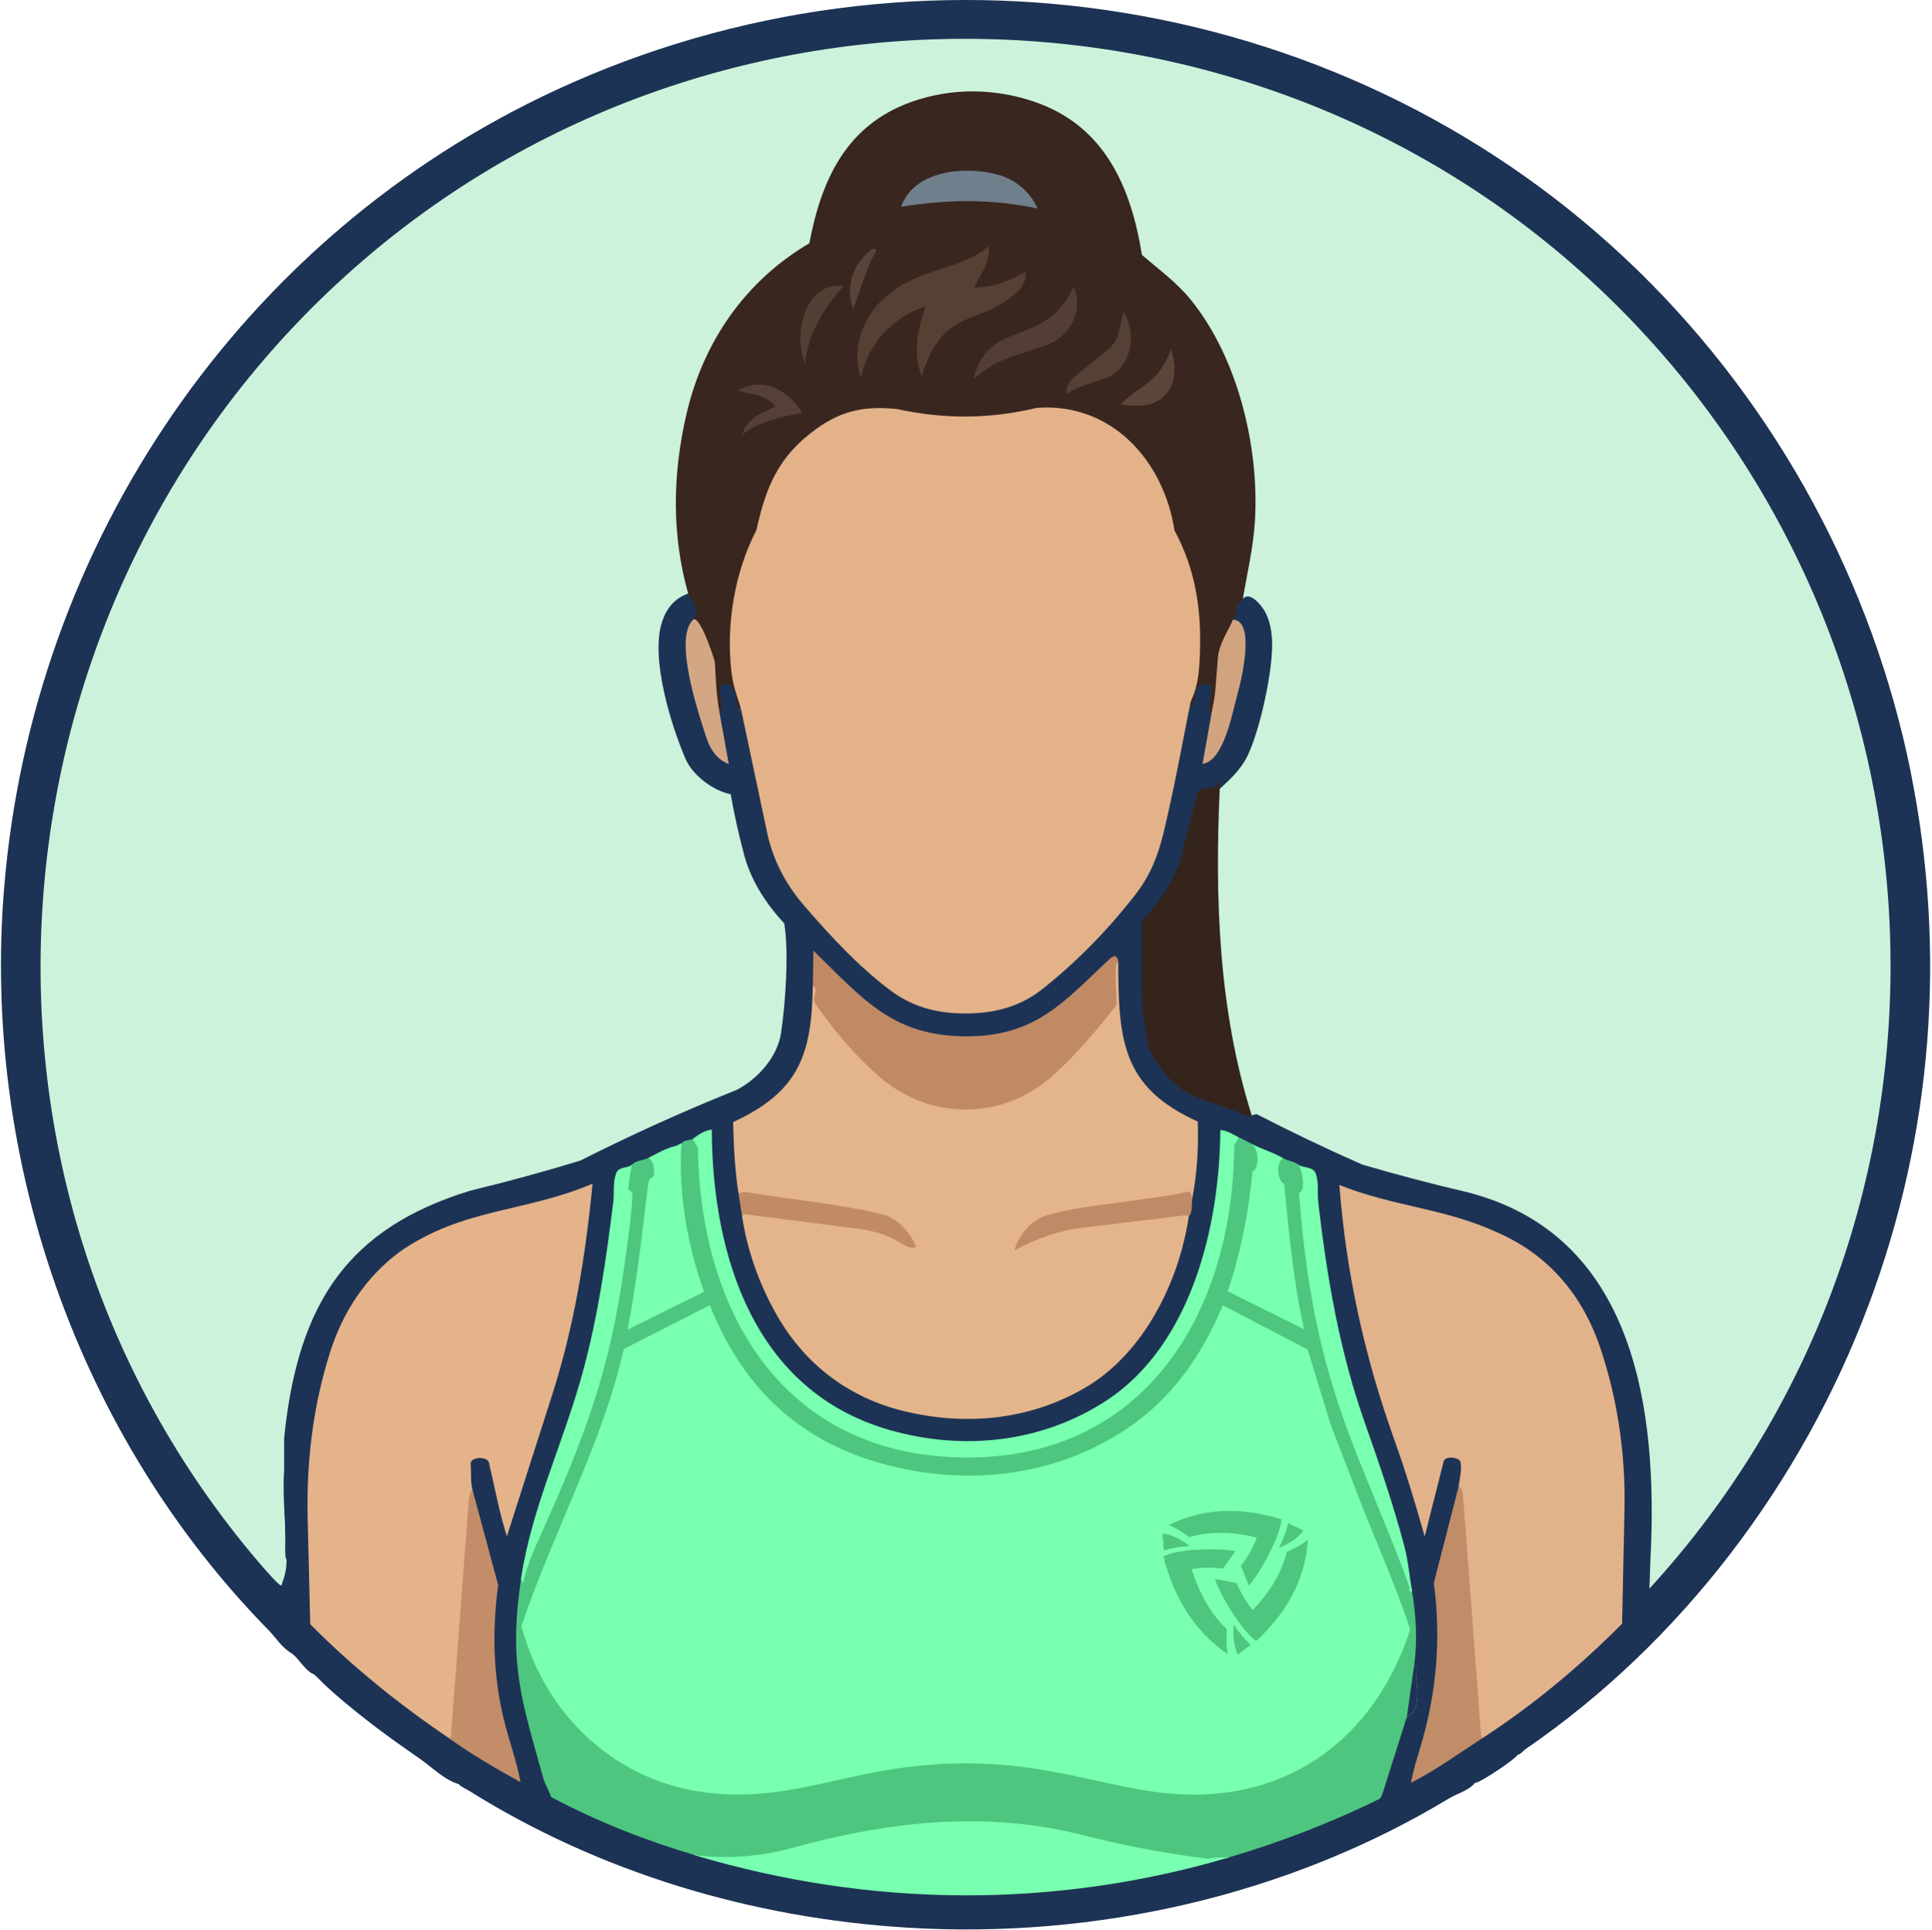
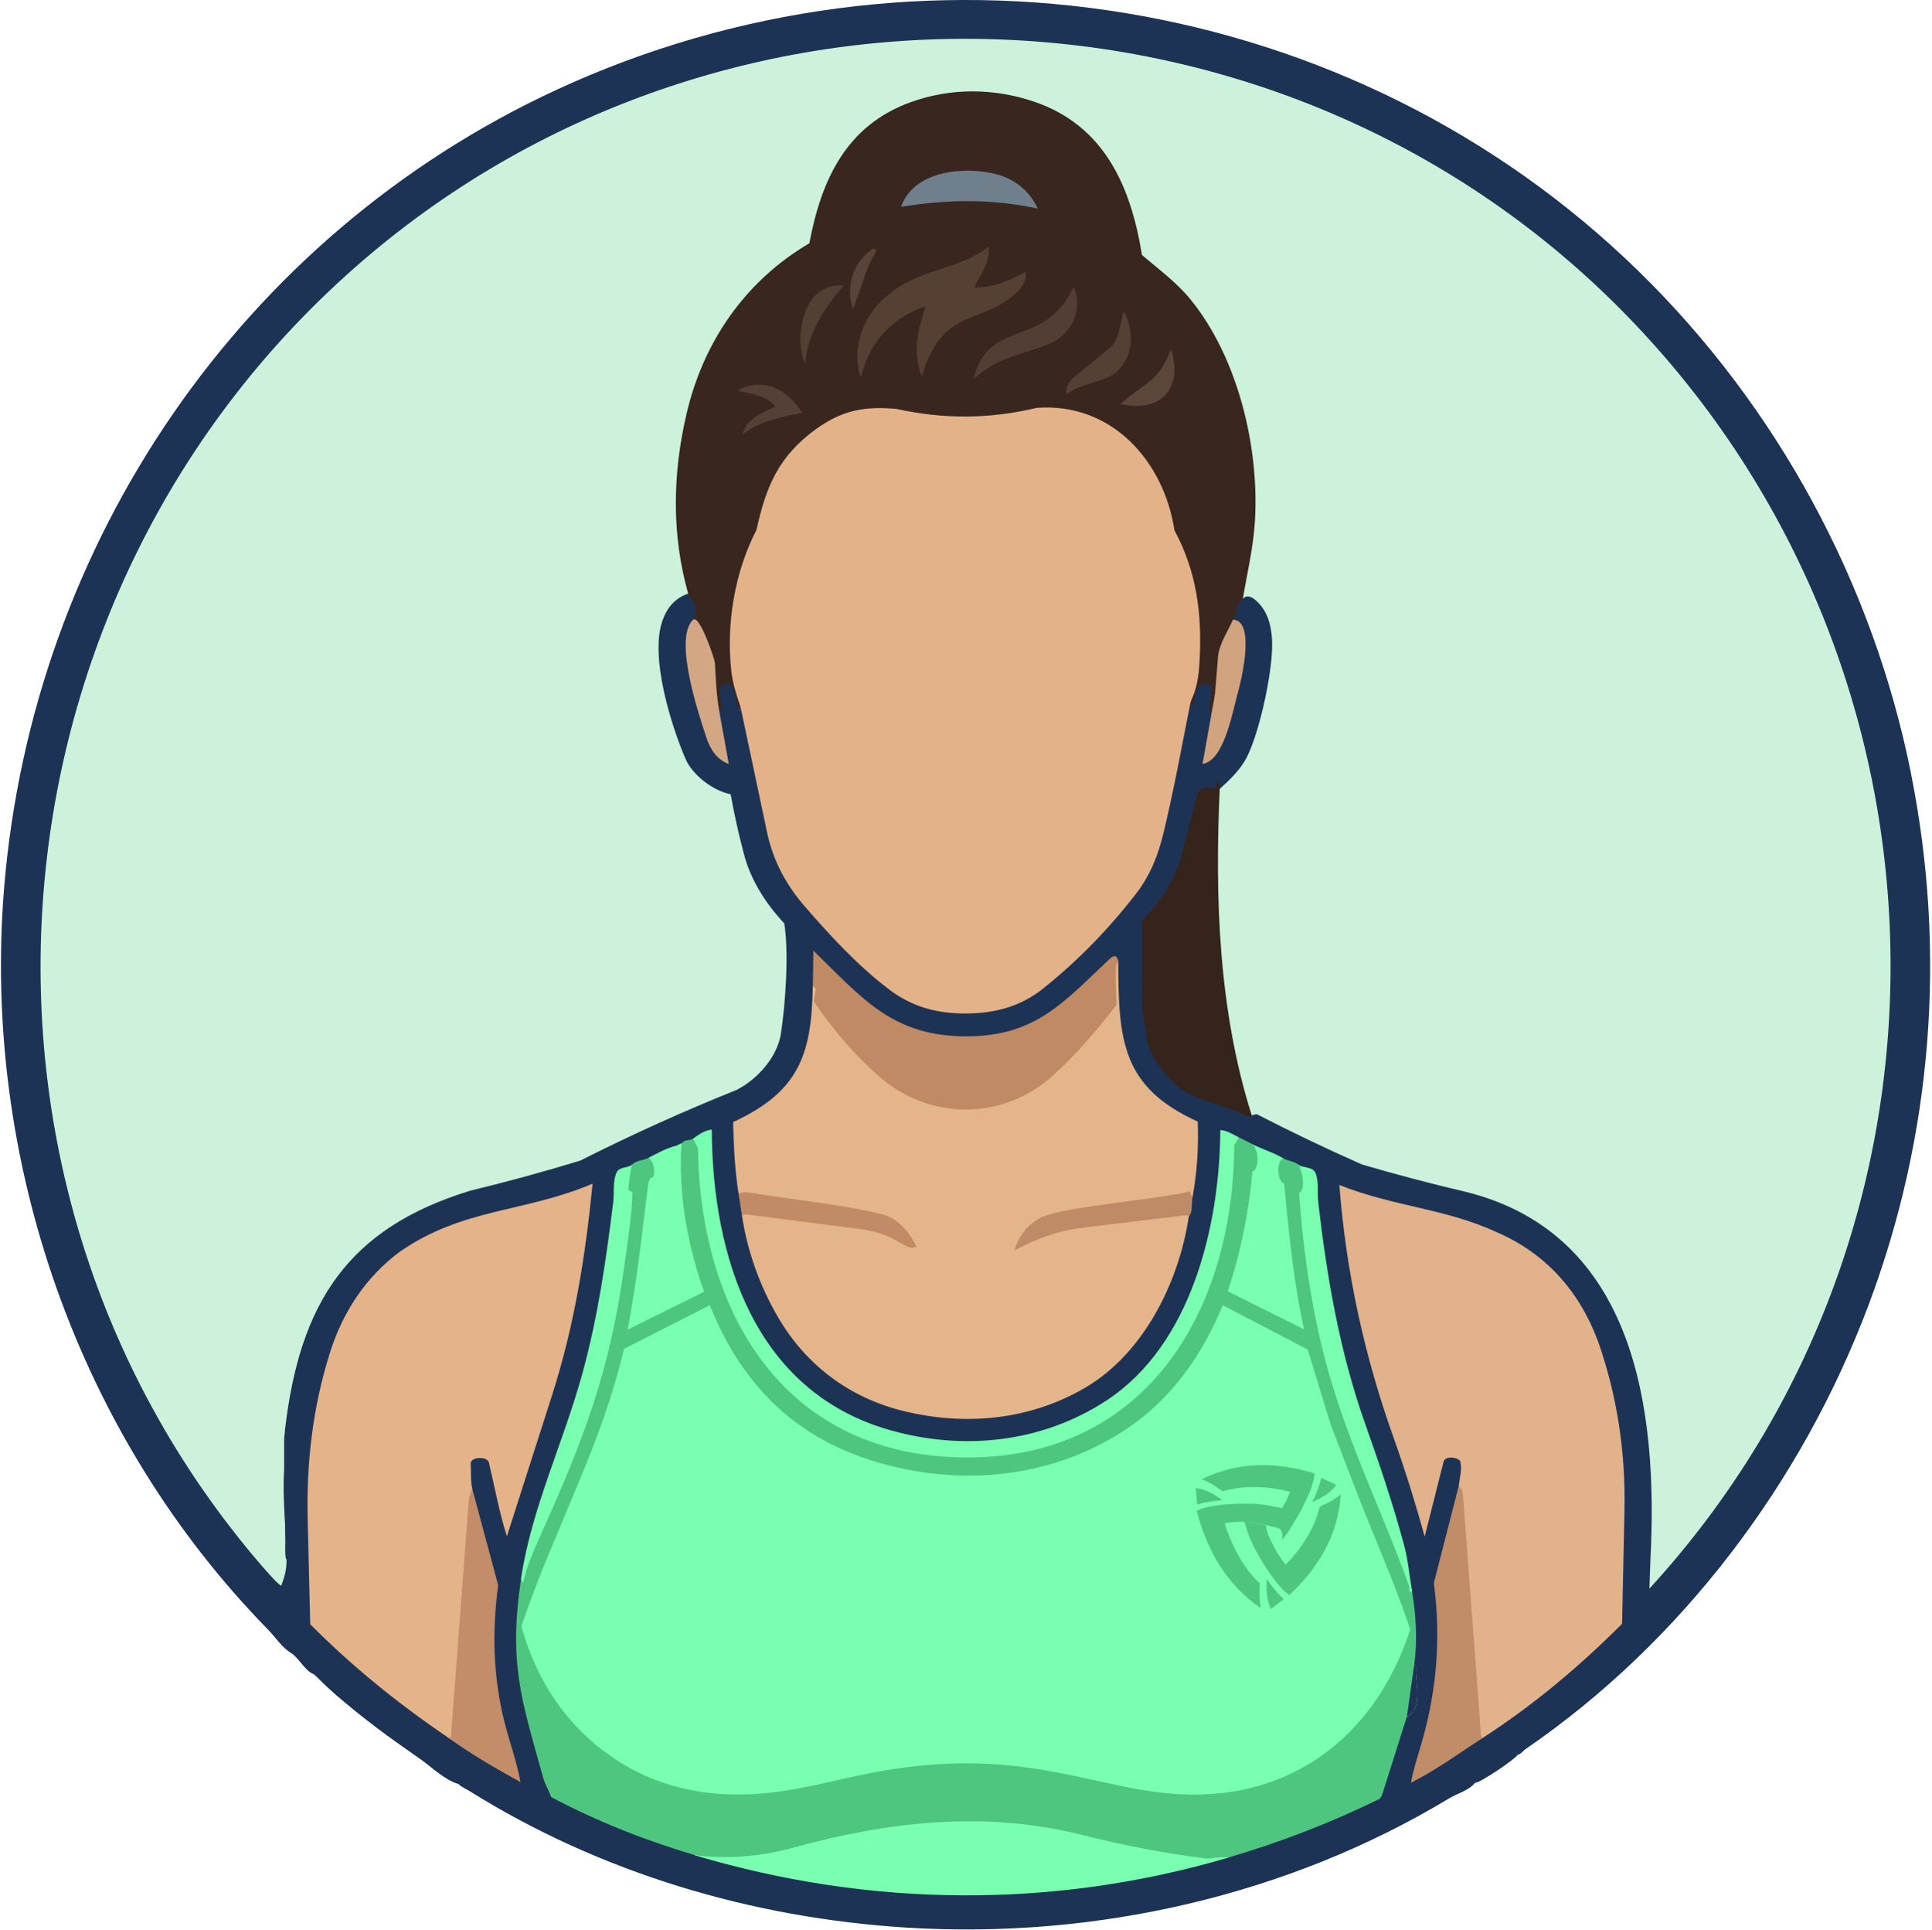
<svg xmlns="http://www.w3.org/2000/svg" id="Calque_1" data-name="Calque 1" viewBox="0 0 265.82 265.55">
  <defs>
    <style>
      .cls-1 {
        fill: #d1a47f;
      }

      .cls-2 {
        fill: #554033;
      }

      .cls-3 {
        fill: #6f7f8c;
      }

      .cls-4 {
        fill: #d3a784;
      }

      .cls-5 {
        fill: #e4b48a;
      }

      .cls-6 {
        fill: #4ec67f;
      }

      .cls-7 {
        fill: #5c4539;
      }

      .cls-8 {
        fill: #243652;
      }

      .cls-9 {
        fill: #e2b28b;
      }

      .cls-10 {
        fill: #c08b65;
      }

      .cls-11 {
        fill: #544034;
      }

      .cls-12 {
        fill: #bf8b66;
      }

      .cls-13 {
        fill: #544036;
      }

      .cls-14 {
        fill: #c28d68;
      }

      .cls-15 {
        fill: #59443a;
      }

      .cls-16 {
        fill: #e4b38a;
      }

      .cls-17 {
        fill: #ccf2db;
      }

      .cls-18 {
        fill: #39261f;
      }

      .cls-19 {
        fill: #524035;
      }

      .cls-20 {
        fill: #e3b289;
      }

      .cls-21 {
        fill: #523e34;
      }

      .cls-22 {
        fill: #c08a65;
      }

      .cls-23 {
        fill: #c18d69;
      }

      .cls-24 {
        fill: #1d3355;
      }

      .cls-25 {
        fill: #35241c;
      }

      .cls-26 {
        fill: #78ffaf;
      }
    </style>
  </defs>
  <g>
    <path class="cls-17" d="M226.41,216.22c.82-10.74.25-22.12-3.57-32.74-2.21-6.16-6.17-11.34-11.72-14.73-9.5-5.81-18.76-5.15-27-9.21-.95-.47-1.7-1.16-2.72-1.56-1.64-.64-8.71-3.35-9.1-4.5-.26-.27-.5-.54-.71-.84s-.4-.59-.49-.91c-3.85-12.69-4.61-27.98-3.92-41.2.02-.33.13-.66.26-1s.29-.67.47-.99c.11-2.37,2.32-1.73,3.55-5.71,1.53-4.96,6.14-18.18-.37-20.45l-.43-1.28c3.94-16.33.21-35.56-13.99-45.76-1.81-12.88-8.9-22.18-22.8-22.16-13.07.01-19.88,8.53-21.95,20.62-15.91,9.32-20.86,29.1-16.91,46.3l-.25,1.59c.05.42-.13.79-.61,1.02-3.24,1.55-3.11,7.12-2.45,10.22.75,3.52,1.66,6.92,2.89,10.31,1.04,2.86,3.52,4.75,6.45,5.64l1.98,8.28c.89,3.73,3,6.73,5.57,9.71.34,4.64.24,9.32-.19,13.98-.36,3.92-2.28,6.79-5.37,8.98-1.38.97-2.72,1.27-4.23,1.94l-15.64,6.9c-1.13.5-1.97,1.32-3.2,1.74-8.5,2.9-15.38,3.36-22.89,7.08-12,5.94-15.88,18.04-17.26,30.3-.38,1.49-.32,3-.32,4.53-.28,4.02-.27,8.25,0,12.29,0,1.76-.02,3.51-.14,5.53C-2.98,174.68-6.6,106.27,30.18,56.24c17.19-23.38,42.06-40.19,70.28-47.42,15.11-3.87,30.77-5.08,46.34-3.38,25.3,2.77,49.18,12.73,68.45,29.02,37.48,31.68,53.79,82.23,41.78,129.86-5.26,20.84-15.78,40.02-30.45,55.76-.41-1.46-.02-2.67-.16-3.86Z" />
    <path class="cls-8" d="M39.46,214.61c-.25.02-.22-1.69-.19-2.39l-.14-9.26c0-.34.08-.66.33-.64v12.29Z" />
    <g>
      <path class="cls-24" d="M263.03,106.39c-5.26-26.17-18.41-50.44-37.5-69.08C186.17-1.11,126.3-10.65,76.55,12.38,33.26,32.43,4.49,74.65.57,122.16c-3.08,37.47,10.19,75.44,36.37,102.16,1.07,1.09,1.8,2.37,3.17,3.2.95.58,1.94,2.51,3.07,2.88.2.16.58.53.77.72,2.38,2.46,7.56,6.5,10.58,8.63l3.38,2.38c1.5,1.06,3.36,2.89,5.21,3.39.33.39,1.07.69,1.51.97,17.91,11.2,38.82,17.47,60.17,18.79,26,1.61,52.54-4.43,74.67-17.79,1.17-.7,2.64-1.04,3.56-2.13l5.86-3.87c.43-.04.75-.55,1.07-.76,21.47-14.71,38.04-36.66,47.23-61.12,8.82-23.47,10.76-48.65,5.83-73.23ZM193.65,236.25l-.76.25-3.32,10.43.27.66-1.3.16c-5.68,2.44-11.45,4.63-17.32,6.57-.81.3-1.51.81-2.18,1.34l-2.62.1c-21.85,5.91-45,5.87-66.86,0l-3.84-.41-.84-.7c-6.35-2.2-12.55-4.78-18.59-7.75-.18-1.24-.69-1.98-1.52-2.21l.33-1.23c-2.55-8.19-4.4-16.44-2.88-25.04,0,0-.16-.42-.48-1.24,1.2-3.61,2.32-7.24,3.39-10.91,4.48-12.43,8.61-25.33,9.67-38.68.06-.73-.16-1.46-.38-2.15l.7-.75c-.36-2.26.26-3.47,1.85-3.62v-.76c.84.4,2.28.11,2.27-.93,1.05.52,3.38-.64,3.84-1.67.27.48.51.37.71-.33.7.44,1.59.34,1.57-.62.63.21,1.28.06,1.94-.45.16,22.48,10.77,42.6,35.77,42.69,24.79.08,35.33-20.59,35.54-42.67.83.58,1.46.65,1.89.22.1.9,1.13,1.78,1.81.92.42,1.31,3.04,2.36,4.33,1.97.17,1.11,1.28,1.4,2.09.89l.15.79c1.62.07,2.26,1.31,1.92,3.72l.64.57c-.22.69-.45,1.41-.39,2.14.62,8.23,2.78,17.6,5.21,25.5,3.06,8.51,5.8,17.3,8.09,25.85l-.48,1.16.39,4.26c-.22,1.79-.09,3.41.4,4.86.64.33.21,1.23.3,1.93.23,1.88.42,4.32-1.3,5.16ZM227.17,214.65c1.08-20.73-2.12-44.84-25.42-50.63-4.8-1.12-9.56-2.38-14.27-3.76-4.96-2.19-9.8-4.51-14.53-6.94l-.65.17-.38-.5-7.78-2.97c-4.63-2.5-5.69-6.24-6.23-11.15-.25-2.27-.46-9.77-.1-11.84,2.32-2.57,4.42-5.45,5.37-8.84l2.25-8.79c.47-.4,1.11-.54,1.91-.42l.56-.42c1.44-1.31,2.92-2.69,3.83-4.58,1.72-3.54,3.62-12.2,3.35-16.07-.1-1.51-.44-3.13-1.37-4.36-.59-.78-1.81-2.07-2.63-1.15-.73-.26-1.23.34-1.49.97-.1.25-.2,1.92.13,1.91,1.32,1.72,1.16,3.42.93,5.5-.43,3.98-2.07,10.39-4.24,13.03l.93-5.2-.59-.39c.13-1.48.17-2.95.11-4.42-1.78-.8-2.69.11-2.75,2.72l-.24.08c-.74,1.54-1.11,2.32-1.11,2.32l-2.18,10.87c-1.13,11.26-9.49,19.57-18.06,26.25-4.85,3.78-14.14,3.72-19.08.12-6.96-5.06-15.18-13.24-17.24-21.79l-3.59-16.97-.69-.16s-.03,0-.05.02c.02.18.01.31-.01.39-.14.53-.45-.23.01-.39-.1-1.43-1.29-5.56-2.97-3.16.06,1.28.09,2.55.1,3.79l-.56.57c.39,1.87.68,3.65.86,5.32-2.85-4.66-4.64-11.59-4.02-17.08.38-.55.41-1.03.1-1.42,1.89.09.9-3.89-.66-3.59-1.8.63-2.91,1.92-3.55,3.75-1.74,5.05,1.22,14.4,3.16,18.94.98,2.31,3.83,4.45,6.24,4.92.47,2.66,1.06,5.33,1.77,8.02.91,3.7,3.03,7,5.61,9.76.65,4.06.17,11-.46,15.15-.5,3.26-3.24,6.3-6.09,7.76-7.34,2.94-14.51,6.19-21.52,9.73-5,1.53-10.05,2.91-15.14,4.14-16.98,5.19-23.47,15.57-25.5,32.78l-.13,1.32c0,1.15,0,2.6,0,4.35-.28,4.04.33,8.45.33,12.29,0,1.34-.17,2.08-.7,3.57-.1.34-2.43-2.35-3.13-3.17C-9.67,161.94-2.81,81.25,49.91,35.89,100.45-7.6,177.6-4.33,224.11,43.63c46.79,48.25,48.48,125.31,2.92,175" />
      <path class="cls-24" d="M193.65,236.25c.99-2.2,1.32-4.56,1-7.09.64.33.21,1.23.3,1.93.23,1.88.42,4.32-1.3,5.16Z" />
      <g>
        <path class="cls-18" d="M171.07,82.39c-.08.5-1.11.93-.91,1.54.26.82-.27.92-.45,1.35l.38.71c-1.58,2.78-2.31,5.86-2.18,9.23.05,1.43-.33,2.43-1.16,2.99-.72-1,.15-2.26-.02-3.59-.08-.62-1.59-.57-1.9-.07-.53.87-.32,1.88-.72,2.68-.27-.32-.18-.53-.24-.63.89-4.37.68-10,.22-14.67-.49-4.96-2.71-5.97-3.85-11.7-.82-4.11-3.13-7.55-6.39-10.07-4.03-3.12-8.79-4.1-13.79-2.95-13.84,3.18-17.67-3.99-26.98,2.12-3.79,2.48-6.53,6.12-7.46,10.64-1.19,5.75-3.54,7.27-3.97,12.49-.39,4.73-.75,9.97.27,14.8l-.26.64c-.48-.97-.06-4.26-2.07-3.71-1.28.35.34,3.25-.59,3.72l-.79-.84-.55-6.15c-.65-1.94-1.4-3.81-2.27-5.61,1.07-1.99-.38-2.61-.66-3.59-2.29-8.1-2.18-16.45-.23-24.79,2.32-9.94,8.11-18.29,16.9-23.45,1.66-8.79,5.11-16.23,13.95-19.42,5.52-1.99,11.46-1.95,17.01-.06,9.67,3.29,13.31,11.7,14.82,21.08,2.38,2.05,4.8,3.79,6.77,6.23,6.46,8,9.4,20.27,8.78,30.42-.23,3.74-1.08,7.19-1.66,10.69Z" />
        <g>
          <path class="cls-2" d="M126.87,51.76c-1.3-3.28-.54-6.37.53-9.61-4.59,1.54-7.84,5.02-8.91,9.86-1.26-3.62,0-7.89,2.84-10.62,4.91-4.74,10.16-3.84,14.78-7.49.14,2.4-1.14,3.82-2.01,5.65,2.53.06,4.64-.86,7.09-2.14.17,1.68-1.11,2.85-2.36,3.76-4.78,3.46-9.21,1.63-11.95,10.58Z" />
          <path class="cls-3" d="M142.83,28.7c-6.43-1.37-12.41-1.27-18.81-.24,1.83-5.14,9-5.61,13.26-4.45,2.41.66,4.47,2.3,5.55,4.69Z" />
          <path class="cls-21" d="M144.22,47.41c-3.97,1.54-6.84,1.7-10.23,4.78,2.04-8.54,9.73-4.03,13.81-12.73,1.38,3.3-.45,6.73-3.57,7.94Z" />
          <path class="cls-11" d="M146.81,54.25c-.18-1.4.76-2.15,1.65-2.88l4.26-3.48c1.41-1.15,1.35-3.15,1.96-5.03,1.5,2.62,1.36,6.11-.93,8.28-1.4,1.32-5.1,1.66-6.93,3.1Z" />
          <path class="cls-13" d="M102.19,59.78c.6-2.25,2.71-2.92,4.54-3.84-1.39-1.66-3.32-1.67-5.22-2.17,3.62-2.05,6.92-.08,8.92,3.03-3.17.65-5.77,1.13-8.24,2.99Z" />
          <path class="cls-7" d="M154.2,55.63c3.46-3.17,5.12-2.81,6.99-7.56.8,2.48.71,5.29-1.41,6.84-1.58,1.16-3.74,1.04-5.58.72Z" />
          <path class="cls-19" d="M110.8,50.08c-1-2.83-.76-5.45.38-7.91.88-1.89,2.76-3.14,4.97-2.85-2.95,3.3-4.93,6.67-5.35,10.77Z" />
          <path class="cls-15" d="M120.58,34.6c-1.55,2.61-2.02,5.17-3.18,7.92-1.06-3.07.02-6.27,2.48-8.11.32-.24.67-.35.71.19Z" />
        </g>
      </g>
      <g>
        <path class="cls-8" d="M101.86,97.65c-.14.53-.45-.23.01-.39.02.18.01.31-.01.39Z" />
        <g>
          <path class="cls-24" d="M208.9,241.5c-.37.63-5.15,3.84-5.86,3.87.61-.72,5.02-3.86,5.86-3.87Z" />
          <g>
            <g>
              <path class="cls-9" d="M204.09,239.17c-.53.29-.85.19-.88-.39-.93-11.43-1.74-22.83-2.43-34.21.13-1.28.5-2.28.21-3.48-.36-.57-2.08-.76-2.29.06l-2.6,10.31c-1.28-4.58-2.61-8.92-4.24-13.49-4.04-11.3-6.56-22.72-7.51-34.89,7.59,3.01,14.57,3.21,21.72,6.52,6.68,2.9,11.3,8.07,13.87,14.94,2.64,7.46,3.82,15.26,3.66,23.26l-.33,15.66c-5.95,5.97-12.28,11.24-19.16,15.7Z" />
              <path class="cls-16" d="M64.99,204.89c-.45,11.46-1.26,22.91-2.41,34.36-.28.23-.56.18-.84-.08-6.86-4.66-13.14-9.71-19.04-15.64l-.35-14.43c-.19-7.91.71-15.53,3.1-23.05,1.76-5.54,4.92-10.32,9.57-13.78,8.74-6.07,17.19-5.38,26.54-9.37-.98,10.07-2.53,19.61-5.57,29.1l-6.22,19.43c-1.07-3.34-1.65-6.68-2.47-10.12-.15-.62-1.05-.69-1.44-.65-.32.03-1.11.2-1.07.78.08,1.11-.05,2.46.22,3.45Z" />
              <path class="cls-23" d="M204.09,239.17c-3.32,2.15-6.27,4.34-9.88,6.17.32-1.78.84-3.35,1.33-5,2.2-7.37,2.84-14.81,1.82-22.49l3.41-13.27c.45.1.57.76.62,1.36l2.46,32.83c.02.25.16.35.24.41Z" />
              <path class="cls-14" d="M61.74,239.17c.12.05.31-.06.34-.36l2.45-32.41c.05-.64.3-1.07.47-1.51l3.57,13.26c-.85,6.35-.7,12.49.81,18.62.72,2.92,1.73,5.55,2.26,8.49-3.65-2.02-6.86-3.89-9.9-6.09Z" />
            </g>
            <g>
              <g>
                <path class="cls-26" d="M181.44,165.39l-2.62-1.16c-.09-1.23-.45-2.44-.3-3.87,0-.12.09-.11.22-.06.56.47,2,.2,2.36,1.19.45,1.24.21,2.67.35,3.89Z" />
                <path class="cls-26" d="M87.04,164.22c-.97.15-1.74.82-2.63,1.2.16-1.26-.11-2.71.44-4.04.34-.83,1.64-.62,2.12-1.09.9-.46.08,3.78.08,3.93Z" />
              </g>
              <g>
                <path class="cls-5" d="M164.14,164.81c-.28.16-.6.14-.95-.06l-13.9,2.05c-3.74.06-6.54,1.37-8.39,3.91,1.25-.57,2.52-1.11,3.85-1.5,1.76-.53,17.91-3.04,18.73-2.57.23.13.22.49.15.79-1.37,9.12-6.26,18.86-14.25,23.54-7.66,4.49-16.54,5.31-25.09,3.2-7.41-1.83-13.39-6.33-17.22-12.93-2.52-4.34-4.18-9.01-4.93-13.84l.16-.87c6.61.52,13.15,1.46,19.64,2.8,4.52,2.48,3.52,1.34.44-1.16-6.59-1.64-13.27-2.79-20.05-3.44l-.68-.5c-.52-3.38-.66-6.44-.74-9.81,9.05-4.17,10.82-9.28,10.96-18.7,1.01-.38,1.28.28.81,1.97,3.92,6.33,10.71,13.42,18.41,14.26,9.76,1.07,16.64-6.58,22.02-13.88-.18-.76-.51-5.99.34-5.85.17.03.32.14.47.27.04,10.63.47,17.14,10.94,21.86.13,3.53-.09,7.07-.73,10.47Z" />
                <path class="cls-22" d="M153.93,132.48c-.65-.63-.23,5.17-.25,5.83-2.75,3.5-5.47,6.75-8.77,9.72-6.86,6.17-16.86,6.22-23.87.14-3.4-2.95-6.3-6.39-8.88-10.14-.41-.59.63-2.08-.28-2.32l.08-4.88c6.81,6.63,10.97,11.87,21.26,11.79,9.39-.07,13.2-4.72,19.51-10.65.29-.27.71-.5.88-.33.27.27.33.54.33.83Z" />
                <path class="cls-10" d="M102.14,167.4l-.49-3.17c.91-.33,1.87-.04,2.94.13,5.64.88,11.18,1.39,16.75,2.73,2.22.53,3.89,2.49,4.79,4.5-1.73.67-2.19-1.73-7.93-2.47l-15.13-1.95c-.43-.06-.8-.11-.93.23Z" />
                <path class="cls-12" d="M164.14,164.81c-.19,1.04.08,1.96-.52,2.62-.14-.23-.38-.19-.72-.15l-13.84,1.68c-3.41.41-6.23,1.43-9.42,3.11.61-2.2,2.2-3.99,4.17-4.72,3.81-1.41,15.43-2.27,19.97-3.39.14.42.23.64.37.86Z" />
                <path class="cls-4" d="M99,97.89l1.31,7.25c-1.7-.63-2.57-2.09-3.07-3.6-1.17-3.52-4.53-13.66-1.85-16.25.9-.79,2.98,5.43,3.01,5.92.13,2.35.21,4.5.61,6.69Z" />
                <path class="cls-1" d="M166.75,98.21c.2-1.09.45-2.19.55-3.42l.34-4.29c.15-1.9,1.35-3.56,2.07-5.22,3.04.08,1.28,7.87.69,9.98-.82,2.95-1.91,9.42-4.88,9.87l1.24-6.92Z" />
              </g>
            </g>
          </g>
        </g>
      </g>
      <g>
        <path class="cls-20" d="M163.88,96.59c-1.22,6.12-2.29,12.1-3.76,18.16-.74,3.04-1.83,5.76-3.75,8.24-3.76,4.87-8,9.22-12.79,13.05-3.32,2.66-7.11,3.52-11.25,3.43-3.71-.08-6.94-1.01-9.95-3.3-4.34-3.3-7.96-7.24-11.56-11.37-2.64-3.04-4.41-6.34-5.25-10.3l-3.65-17.26c-.57-1.61-1.07-3.2-1.26-4.89-.72-6.6.48-13.64,3.47-19.44,1.3-6,3.1-10.2,8.23-13.89,3.64-2.61,6.74-3.14,11.04-2.74,6.5,1.42,12.74,1.41,19.31-.15,10.28-.77,17.48,7.28,18.95,16.86,3.04,5.65,3.82,11.45,3.45,18.02-.11,2.03-.35,3.76-1.24,5.58Z" />
        <path class="cls-25" d="M167.89,108.56c-.69,15.03-.16,30.51,4.4,44.93-.17.21-.56.14-.89,0-4.9-2.16-7.98-2.06-10.9-5.59-1.23-1.5-2.38-3.07-2.68-5.1-.26-1.8-.65-3.59-.65-5.43l-.02-10.62c2.5-2.69,4.59-5.57,5.5-9.14l2.11-8.29c.26-1.01,1.78-1.13,2.57-.86.12-.41,0-.75.44-.91.04.4.03.7.11,1.01Z" />
        <g>
          <path class="cls-26" d="M170.5,156.53c.1,13.63-4.26,30.13-16.3,38.34-9.38,6.4-21.07,7.88-31.93,4.87-5.62-1.56-10.52-4.01-14.61-8.1-9.14-9.14-12.17-22.53-12.31-34.9.72-.51,1.47-1.13,2.62-1.29.08,17.49,5.87,35.95,24.34,41.31,10.18,2.95,21.1,1.82,30.03-4.05,11.65-7.66,15.54-24.01,15.63-37.19.95.05,1.76.61,2.53,1Z" />
          <path class="cls-26" d="M176.64,159.41l.11,3.51c-.12.23-.29.43-.53.54-.18.08-3.24-1.34-3.55-1.53l-.28-.69-.08-3.8c1.42.72,2.96,1.16,4.33,1.97Z" />
          <path class="cls-26" d="M93.08,157.69c.61-.41.38,2.95.3,3.45-1.51.52-2.73,1.46-4.15,1.75.15-1.16.05-2.38.01-3.54,1.24-.64,2.47-1.35,3.84-1.67Z" />
          <path class="cls-26" d="M169.03,255.66c-24.1,7.08-49.27,6.83-73.32-.31,5.9-.23,11.71-1.12,17.67-2.65,15.25-3.9,24.88-3.42,40.01.17,4.83,1.15,9.45,2.1,14.42,2.43.52.04,1.04-.09,1.21.36Z" />
          <g>
            <path class="cls-6" d="M172.31,157.44c.94.62,1.12,3.3.08,3.8.14.29.26.58.35.88s.15.58.12.86c-.38,4.85-1.72,9.76-3.06,14.42l8.73,4.35c-1.01-5.61-1.74-11.27-2.24-16.95-.03-.3.05-.61.12-.93s.2-.64.34-.95c-.98-.41-1.11-3.12-.11-3.51.64.38,1.46.37,2.09.89.51.83,1.05,3.38.09,3.92.9,2.77,1.41,5.7,1.53,8.79,2.11,14.42,6.51,26.99,12.39,40.2.62,2.3,1.15,4.19,1.6,5.66.56,3.38.79,6.86.31,10.28.33,2.55,0,4.91-1,7.09l-3.2,10.1c-.16.51-.26.97-.61,1.24-6.69,3.3-13.65,5.96-20.8,8.07-.9-.09-1.84-.04-2.83.15-5.89-.74-11.71-1.85-17.47-3.33-13.51-3.34-26.86-1.74-40.16,1.97-4.3,1.1-8.59,1.4-12.86.89-6.8-2.02-13.4-4.59-19.85-8.01-.35-.93-.86-1.82-1.1-2.65-3.01-10.79-4.8-15.74-3.03-27.52.39-.19.19.6.19.56.13-1.81.88-4.22,1.56-5.94,7.1-14.66,11.72-30.14,12.87-46.41l.7-1.15-.58-.46c.09-1.19.26-2.35.5-3.46.64-.64,1.52-.55,2.27-.94,1.03.61,1.08,2.98-.01,3.54.12.36.23.73.3,1.1s.13.73.09,1.07c-.68,5.58-1.4,11.16-2.24,16.72l8.74-4.32c-1.71-5.05-2.82-10.32-3.01-15.67l.46-.75c-.05-1.25.03-2.48.24-3.68.32-.54,1.13-.39,1.57-.63l.67,1.24c.34,23.15,12.2,42.68,37.26,42.61,24.69-.07,36.47-20.5,36.56-42.94l.65-1.12,1.81.92Z" />
            <g>
              <path class="cls-26" d="M181.44,165.39c1.2,10.32,2.91,20.48,6.43,30.44,2,5.67,3.87,11.09,5.41,16.88.57,2.15.72,4.16,1.06,6.17-.15.51-.5,0-.29-.35-4.14-11.54-9.2-21.12-12.11-33.23-1.69-7.03-2.62-14.03-3.13-21.06.66-.88,2.48.17,2.62,1.16Z" />
              <path class="cls-26" d="M93.79,157.36c-.41,6.86.75,13.71,3.12,20.42l-10.53,5.21c1.33-6.9,2.01-13.47,2.84-20.09l.26-.73,3.29-1.52c-.08-1.09.02-2.08.3-2.95.21-.05.48-.33.71-.33Z" />
              <path class="cls-26" d="M87.04,164.22c-.08,3.18-.6,6.31-1.06,9.66-1.97,14.61-5.53,23.98-11.51,37.25-1.03,2.29-1.96,4.41-2.47,6.69-.32-.33-.21-.54-.27-.66,1.45-9.64,5.73-18.37,8.42-28.11,2.17-7.87,3.27-15.7,4.26-23.63.19-1.04,2.01-2.33,2.63-1.2Z" />
              <path class="cls-24" d="M193.65,236.25l1-7.09c.64.33.21,1.23.3,1.93.23,1.88.42,4.32-1.3,5.16Z" />
              <path class="cls-26" d="M176.75,162.92c.67,6.63,1.24,13.22,2.75,20.03l-10.51-5.24c1.83-5.49,2.89-10.92,3.4-16.47,1.64.15,2.98,1.43,4.36,1.68Z" />
              <path class="cls-26" d="M168.16,246.76c-15.32,1.76-24.83-7.78-49.82-2.45-3.96.84-7.6,1.8-11.63,2.32-7.2.93-14.36,0-20.59-3.64-7.31-4.27-12.18-11.12-14.35-19.21,2.29-6.79,5.07-12.95,7.76-19.5,2.57-6.13,4.8-12.06,6.35-18.64l11.82-6.02c5.18,12.99,14.42,20.38,28.08,22.79,10.26,1.81,20.82-.03,29.46-5.88,6.14-4.16,10.26-10.12,13.07-16.9l11.69,6.1,3.17,10.35,3.58,9.29c2.46,6.37,5.2,12.39,7.36,18.87-3.94,12.19-12.92,21.04-25.94,22.53Z" />
            </g>
          </g>
        </g>
      </g>
    </g>
  </g>
  <g id="xBbnet.tif">
    <g>
-       <path class="cls-6" d="M177.75,212.13c.64-.41,1.17-.88,1.64-1.49l-2.07-.98c-.28,1.19-.71,2.26-1.24,3.33.61-.26,1.12-.53,1.67-.86ZM163.73,212.75c-.51-.38-.98-.68-1.5-.97-.69-.36-1.41-.62-2.19-.71l.18,2.27c1.16-.34,2.29-.52,3.51-.59ZM168.66,217.56l-.4-.07c-.34-.06-.64-.11-1.01-.14.2.55.39.99.63,1.47.84,1.69,1.81,3.28,2.93,4.79.53.72,1.36,1.71,2.11,2.19,4.07-3.82,6.67-8.19,7.09-13.86-.62.48-1.23.88-1.91,1.2l-.98.46c-.71,3.01-2.53,5.79-4.7,8.01-.86-1.06-1.53-2.19-2.09-3.43M165.06,213.28c-1.16.06-2.33.18-3.49.44-.5.12-.96.26-1.42.51,1.47,5.5,4.06,10.09,8.82,13.39-.12-.78-.21-1.51-.18-2.27l.04-1.14c-2.3-2.18-3.88-5.22-4.84-8.27,1.43-.26,2.89-.28,4.33-.06l1.69-2.38c-.64-.13-1.23-.18-1.87-.23-.93-.04-1.83-.04-2.75,0" />
-       <path class="cls-6" d="M165.39,213.26c.92-.03,1.83-.03,2.75,0,.64.05,1.23.1,1.87.23l-1.69,2.38c-1.44-.22-2.89-.2-4.33.06.95,3.05,2.53,6.08,4.84,8.27l-.04,1.14c-.03.76.06,1.49.18,2.27-4.77-3.3-7.36-7.88-8.82-13.39.46-.24.92-.39,1.42-.51,1.16-.27,2.33-.38,3.49-.44l.33-.02Z" />
-       <path class="cls-6" d="M174.6,214.01c-.77,1.45-1.63,2.93-2.69,4.2l-.44-1.04-.66-1.68c.91-1.17,1.66-2.46,2.19-3.88-3-.77-6.35-.95-9.29-.06l-1.04-.72c-.57-.4-1.18-.68-1.84-.95,5.13-2.47,10.21-2.41,15.56-.79-.12,1.4-.86,3.01-1.46,4.24l-.34.68Z" />
-       <path class="cls-6" d="M170.33,218.18c.56,1.24,1.23,2.37,2.09,3.43,2.16-2.22,3.99-5.01,4.7-8.01l.98-.46c.68-.32,1.29-.72,1.91-1.2-.42,5.67-3.02,10.04-7.09,13.86-.75-.48-1.57-1.47-2.11-2.19-1.13-1.51-2.1-3.1-2.93-4.79-.24-.48-.42-.92-.63-1.47.36.03.67.08,1.01.14l.4.07,1.58.32.09.3Z" />
-       <path class="cls-6" d="M163.73,212.75c-1.22.07-2.35.24-3.51.59l-.18-2.27c.78.09,1.5.35,2.19.71.52.29,1,.6,1.5.97Z" />
-       <path class="cls-6" d="M177.75,212.13c-.55.33-1.06.61-1.67.86.53-1.07.96-2.14,1.24-3.33l2.07.98c-.47.61-1,1.08-1.64,1.49Z" />
-       <path class="cls-6" d="M169.94,226.42c.12.45.24.86.43,1.3l1.77-1.35c-.91-.87-1.65-1.79-2.33-2.81-.05.7-.05,1.37.01,2.06l.11.79Z" />
+       <path class="cls-6" d="M184.56,205.65c-.42,5.67-3.02,10.04-7.09,13.86-.75-.48-1.57-1.47-2.11-2.19-1.13-1.51-2.1-3.1-2.93-4.79-.24-.48-.42-.92-.63-1.47l-.51-1.61.54.03c.28.02.83.07,1.11.13l.81.18.49.11h0c.06.57.21,1.12.46,1.63l.18.38c.56,1.24,1.23,2.37,2.09,3.43,2.16-2.22,3.99-5.01,4.69-8.01l.98-.46c.68-.32,1.29-.72,1.91-1.2Z" />
+       <path class="cls-6" d="M180.95,202.81c-.12,1.4-.86,3.01-1.46,4.24l-.34.68c-.11.2-.22.41-.33.61t0,0l-1.4,2.32c-.3.44-.61.86-.95,1.26l.03-.7c.02-.45-.28-.85-.71-.97h0c-.88-.22-1.55-.37-2.02-.48-1-.23-2.03-.35-3.05-.34-.72,0-1.44.08-2.16.21.96,3.05,2.53,6.09,4.84,8.27l-.04,1.14c-.03.76.06,1.49.18,2.27-4.77-3.3-7.36-7.88-8.82-13.39.46-.24.92-.39,1.42-.51,1.16-.27,2.33-.38,3.49-.44l.32-.02c.92-.03,1.83-.03,2.75,0,.64.05,1.23.1,1.87.23,0,0,.83.12,1.9.38.43-.72.8-1.48,1.1-2.27-3-.77-6.35-.95-9.29-.06l-1.04-.72c-.57-.4-1.18-.68-1.84-.95,5.12-2.47,10.21-2.41,15.56-.79Z" />
+       <path class="cls-6" d="M168.28,206.47c-1.22.07-2.35.24-3.51.59l-.18-2.27c.78.09,1.5.35,2.19.71.52.29,1,.6,1.5.97Z" />
+       <path class="cls-6" d="M182.3,205.85c-.55.33-1.06.61-1.67.86.53-1.07.96-2.14,1.24-3.33l2.07.98c-.47.61-1,1.08-1.64,1.49Z" />
+       <path class="cls-6" d="M174.49,220.14c.12.45.24.86.43,1.3l1.77-1.35c-.91-.87-1.65-1.79-2.33-2.81-.05.7-.05,1.37.01,2.06l.11.79Z" />
    </g>
  </g>
</svg>
